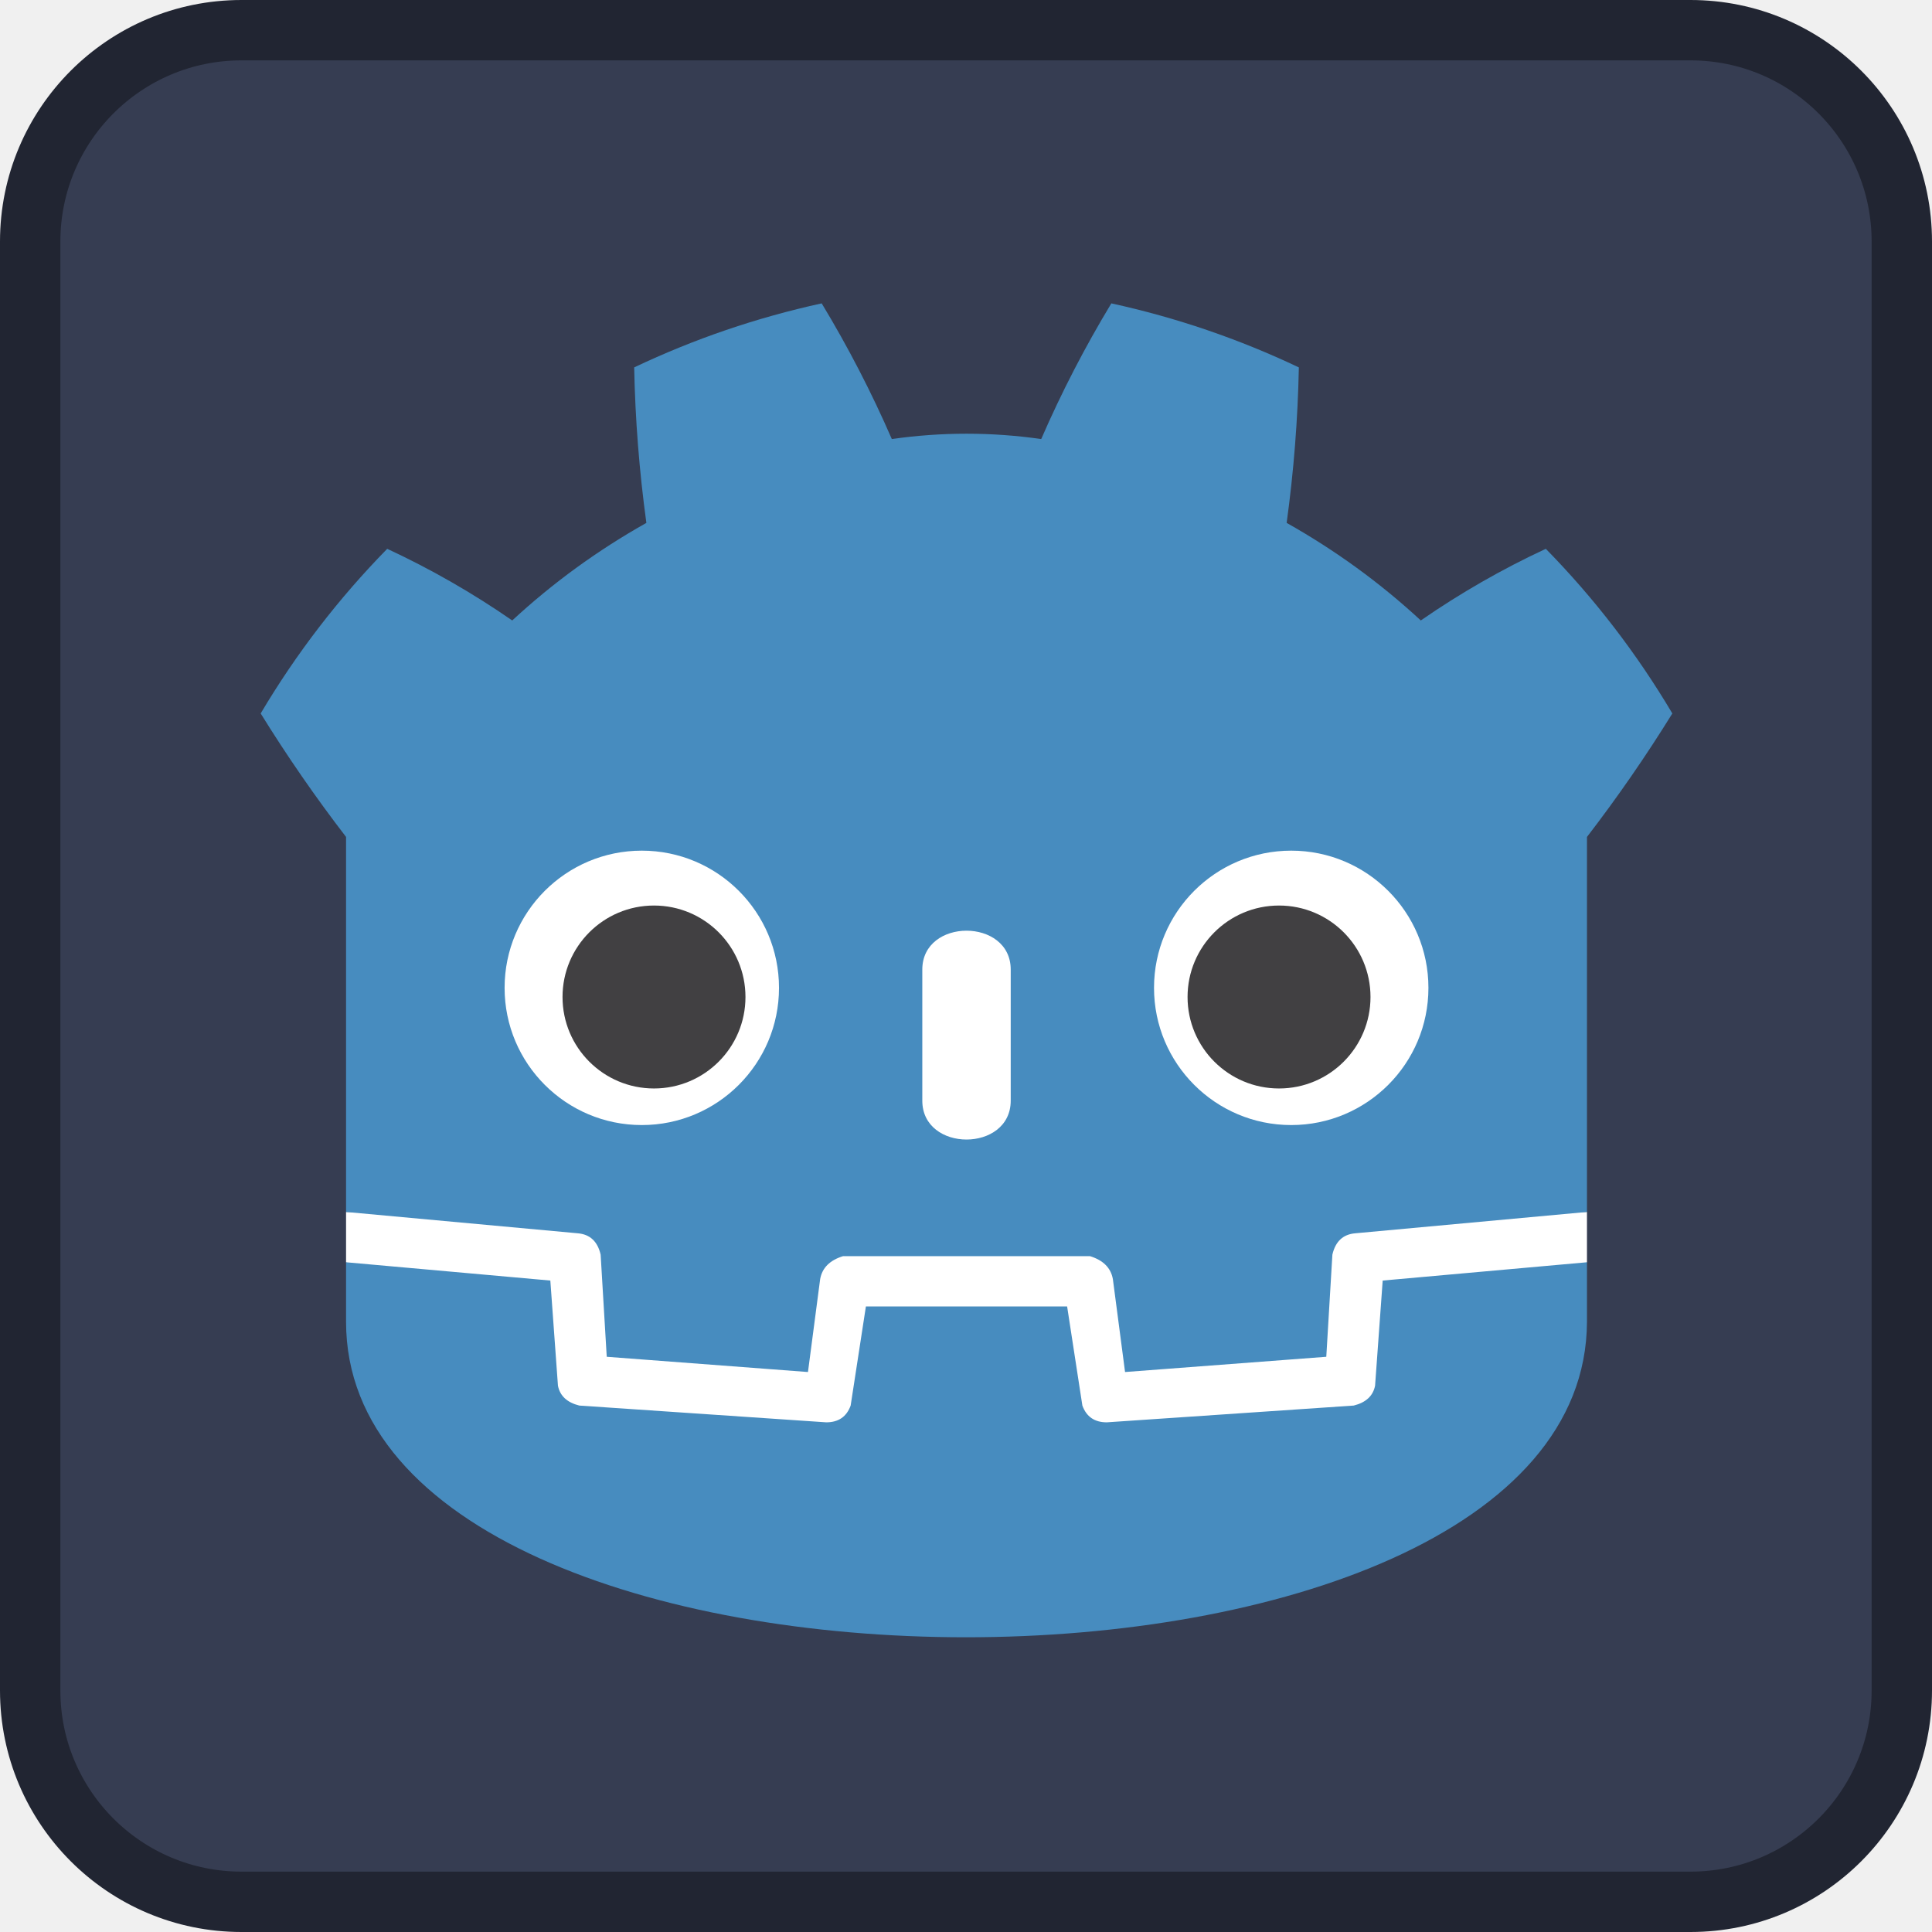
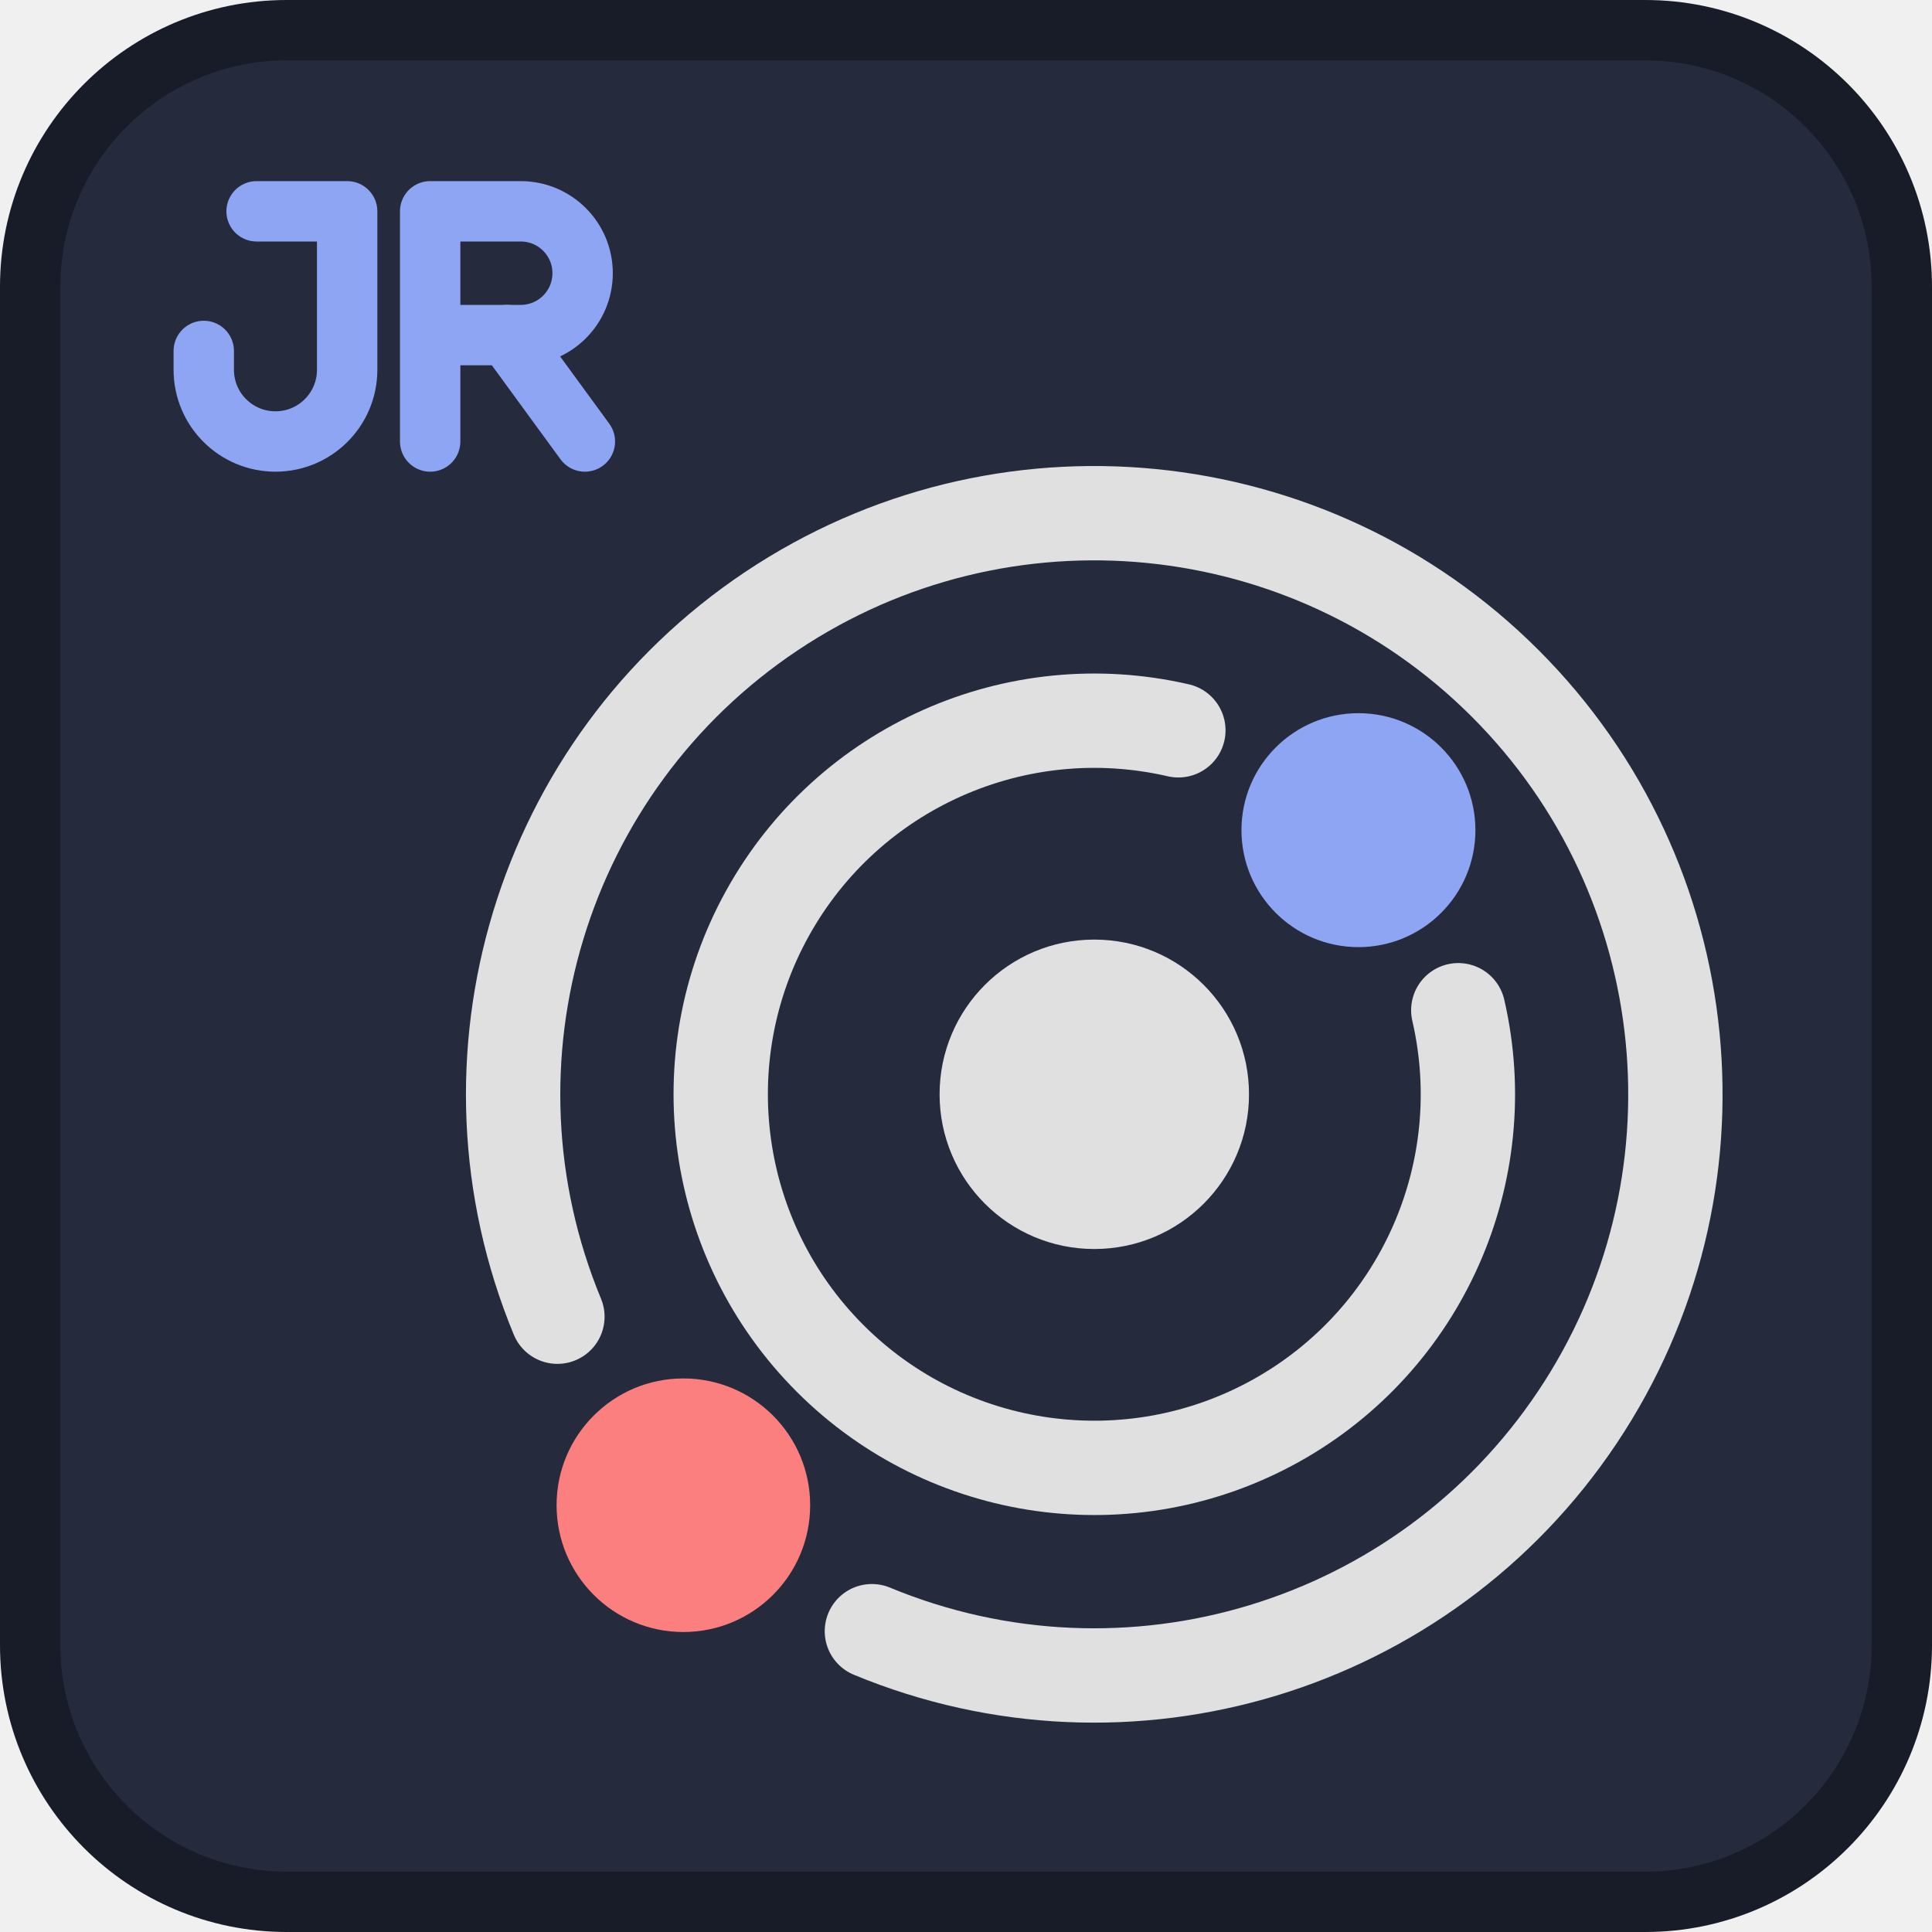
- <svg xmlns="http://www.w3.org/2000/svg" width="128" height="128">
-   <rect width="124" height="124" x="2" y="2" fill="#363d52" stroke="#212532" stroke-width="4" rx="14" />
-   <g fill="#fff" transform="translate(12.322 12.322)scale(.101)">
-     <path d="M105 673v33q407 354 814 0v-33z" />
-     <path fill="#478cbf" d="m105 673 152 14q12 1 15 14l4 67 132 10 8-61q2-11 15-15h162q13 4 15 15l8 61 132-10 4-67q3-13 15-14l152-14V427q30-39 56-81-35-59-83-108-43 20-82 47-40-37-88-64 7-51 8-102-59-28-123-42-26 43-46 89-49-7-98 0-20-46-46-89-64 14-123 42 1 51 8 102-48 27-88 64-39-27-82-47-48 49-83 108 26 42 56 81zm0 33v39c0 276 813 276 814 0v-39l-134 12-5 69q-2 10-14 13l-162 11q-12 0-16-11l-10-65H446l-10 65q-4 11-16 11l-162-11q-12-3-14-13l-5-69z" />
-     <path d="M483 600c0 34 58 34 58 0v-86c0-34-58-34-58 0z" />
-     <circle cx="725" cy="526" r="90" />
-     <circle cx="299" cy="526" r="90" />
+ <svg xmlns="http://www.w3.org/2000/svg" width="256" height="256" viewBox="0 0 256 256">
+   <rect x="4" y="4" width="248" height="248" rx="34" fill="#252b3d" stroke="#181c28" stroke-width="8" />
+   <g fill="none" stroke="#8da5f3" stroke-width="8" stroke-linecap="round" stroke-linejoin="round">
+     <path d="M 34 28 L 46 28 L 46 49 A 9.5 9.5 0 0 1 27 49 L 27 46.5" />
+     <path d="M 57 58.5 L 57 28 L 69 28 A 8.2 8.2 0 0 1 69 44.4 L 57 44.4" />
+     <path d="M 67.2 44.4 L 77.5 58.5" />
  </g>
-   <g fill="#414042" transform="translate(12.322 12.322)scale(.101)">
-     <circle cx="307" cy="532" r="60" />
-     <circle cx="717" cy="532" r="60" />
-   </g>
+   <path d="M 193.23 133.86 A 49.5 49.5 0 1 1 156.14 96.77" fill="none" stroke="#e0e0e0" stroke-width="12.5" stroke-linecap="round" />
+   <path d="M 73.86 174.47 A 77.0 77.0 0 1 1 115.53 216.14" fill="none" stroke="#e0e0e0" stroke-width="12.5" stroke-linecap="round" />
+   <circle cx="145.0" cy="145.0" r="20.5" fill="#e0e0e0" />
+   <circle cx="180.0" cy="110.0" r="15.5" fill="#8da5f3" />
+   <circle cx="90.55" cy="199.45" r="16.8" fill="#fc7f7f" />
</svg>
